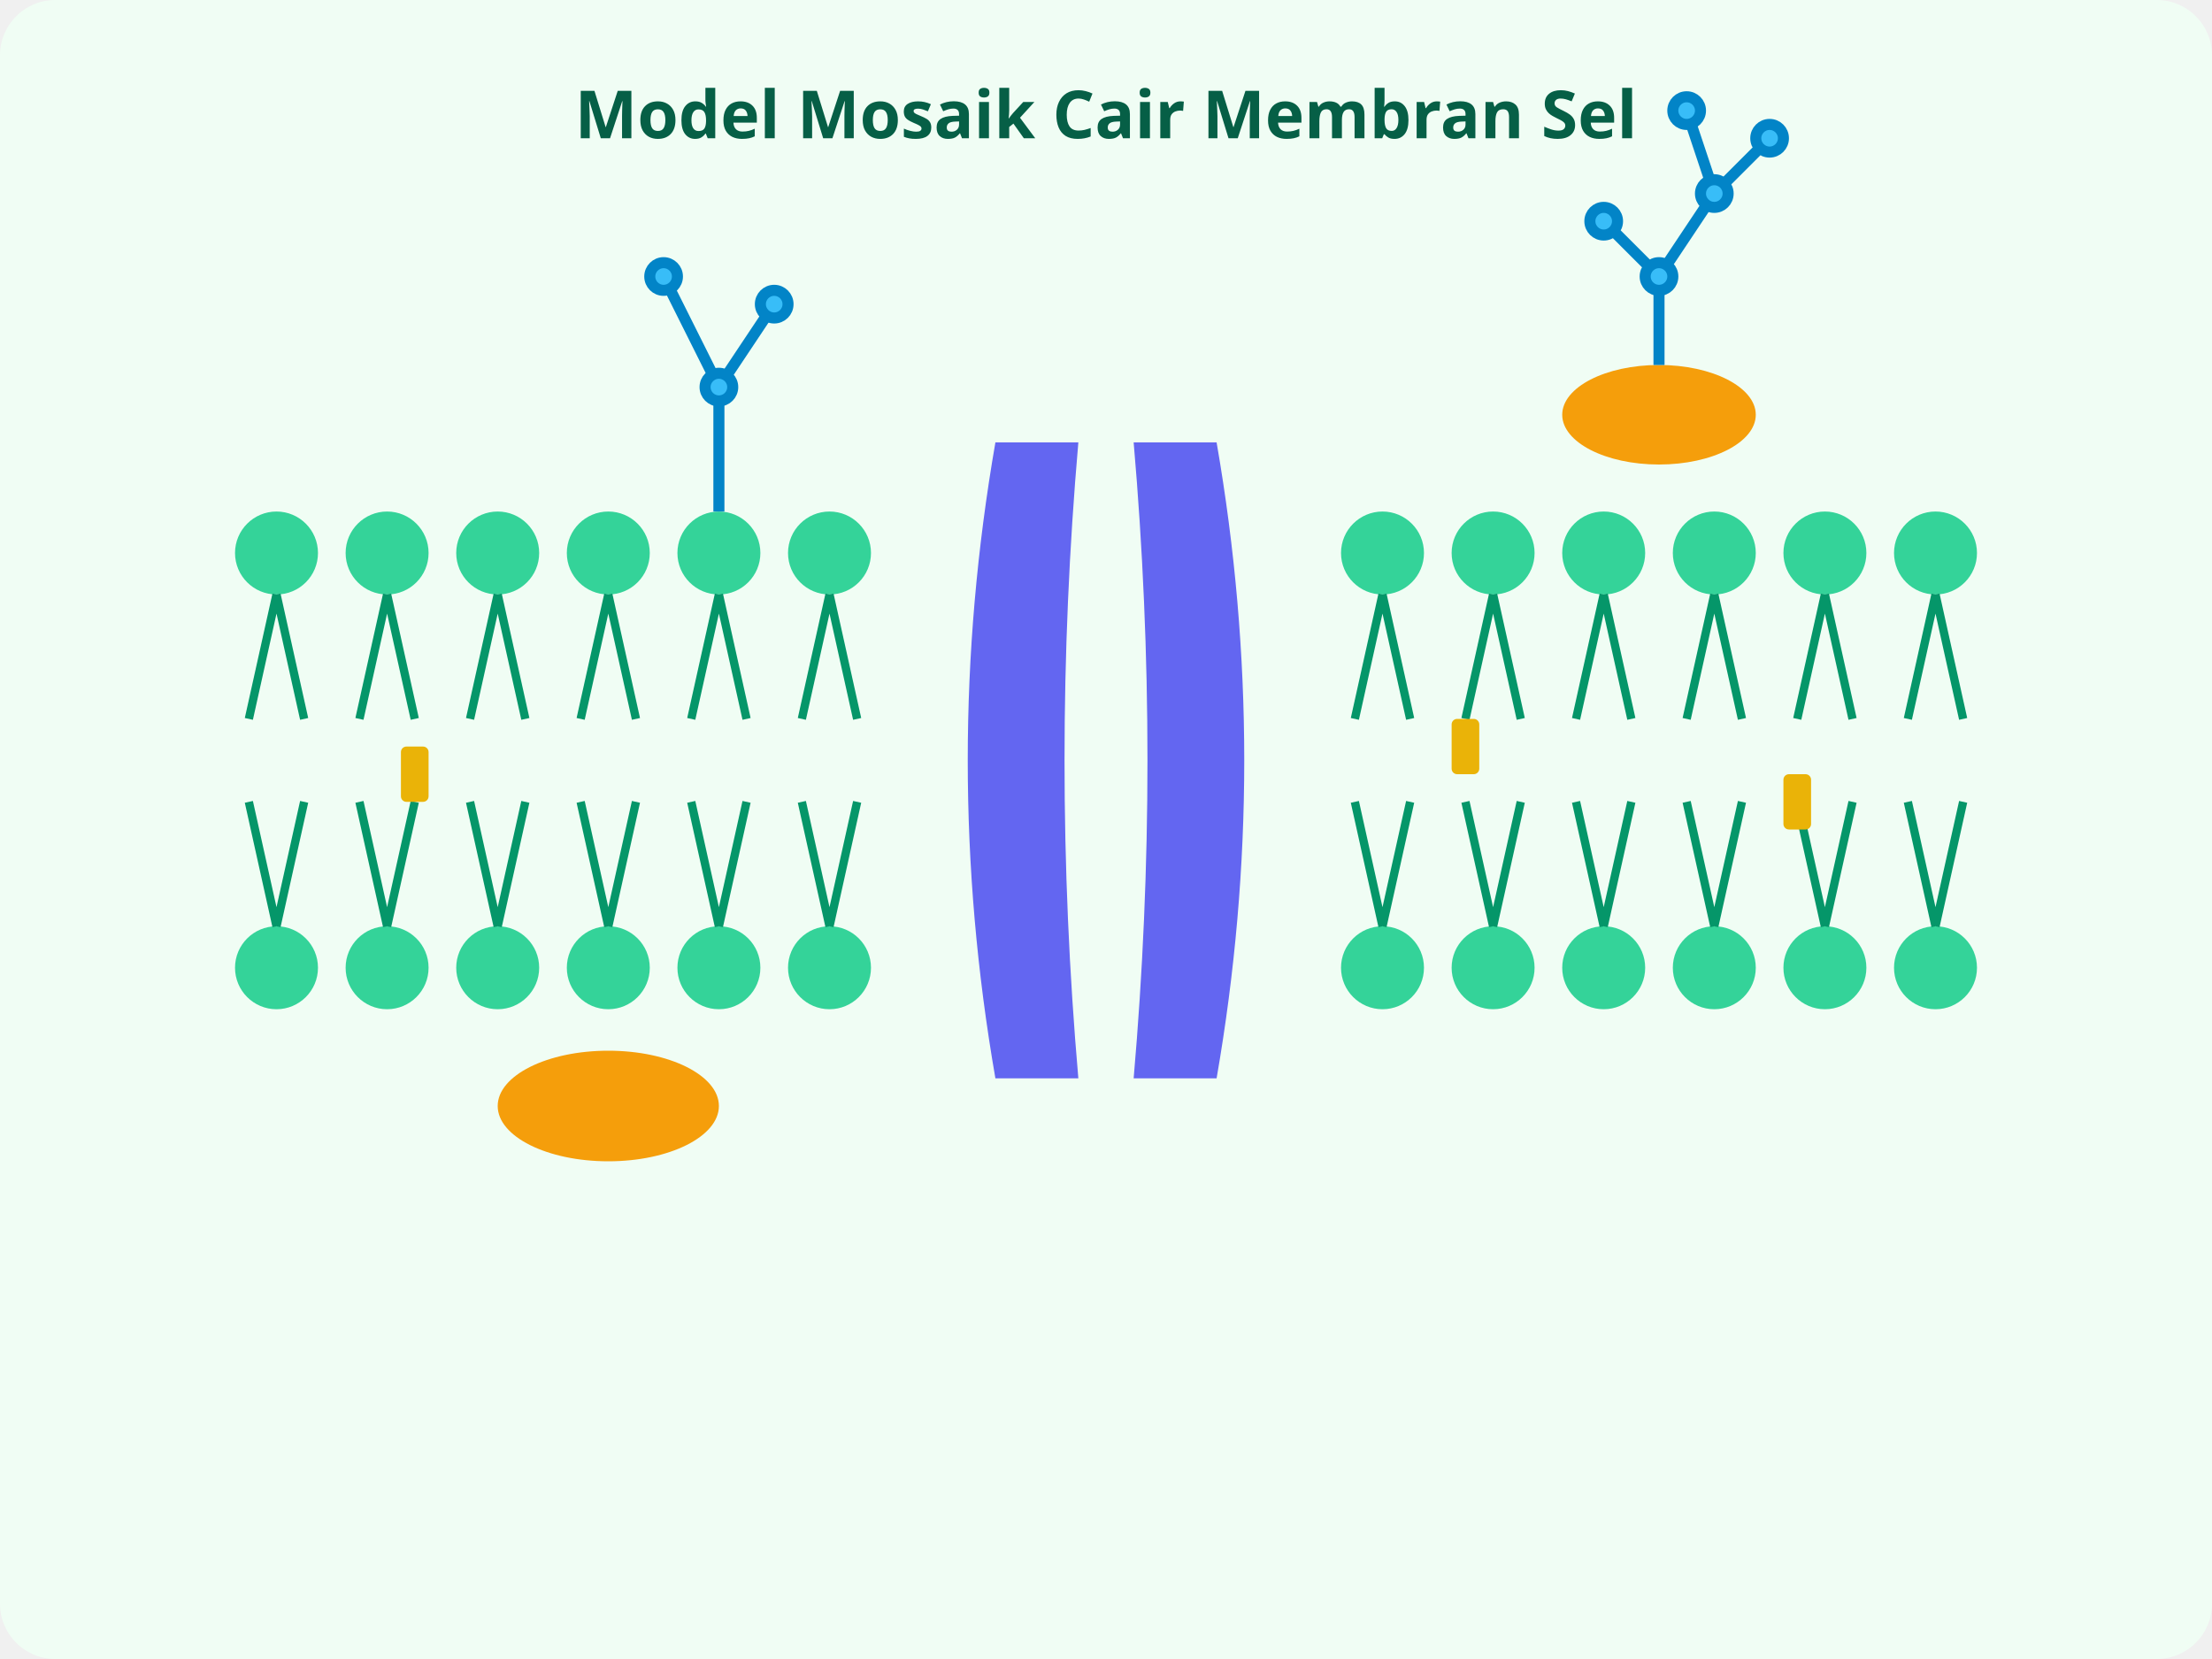
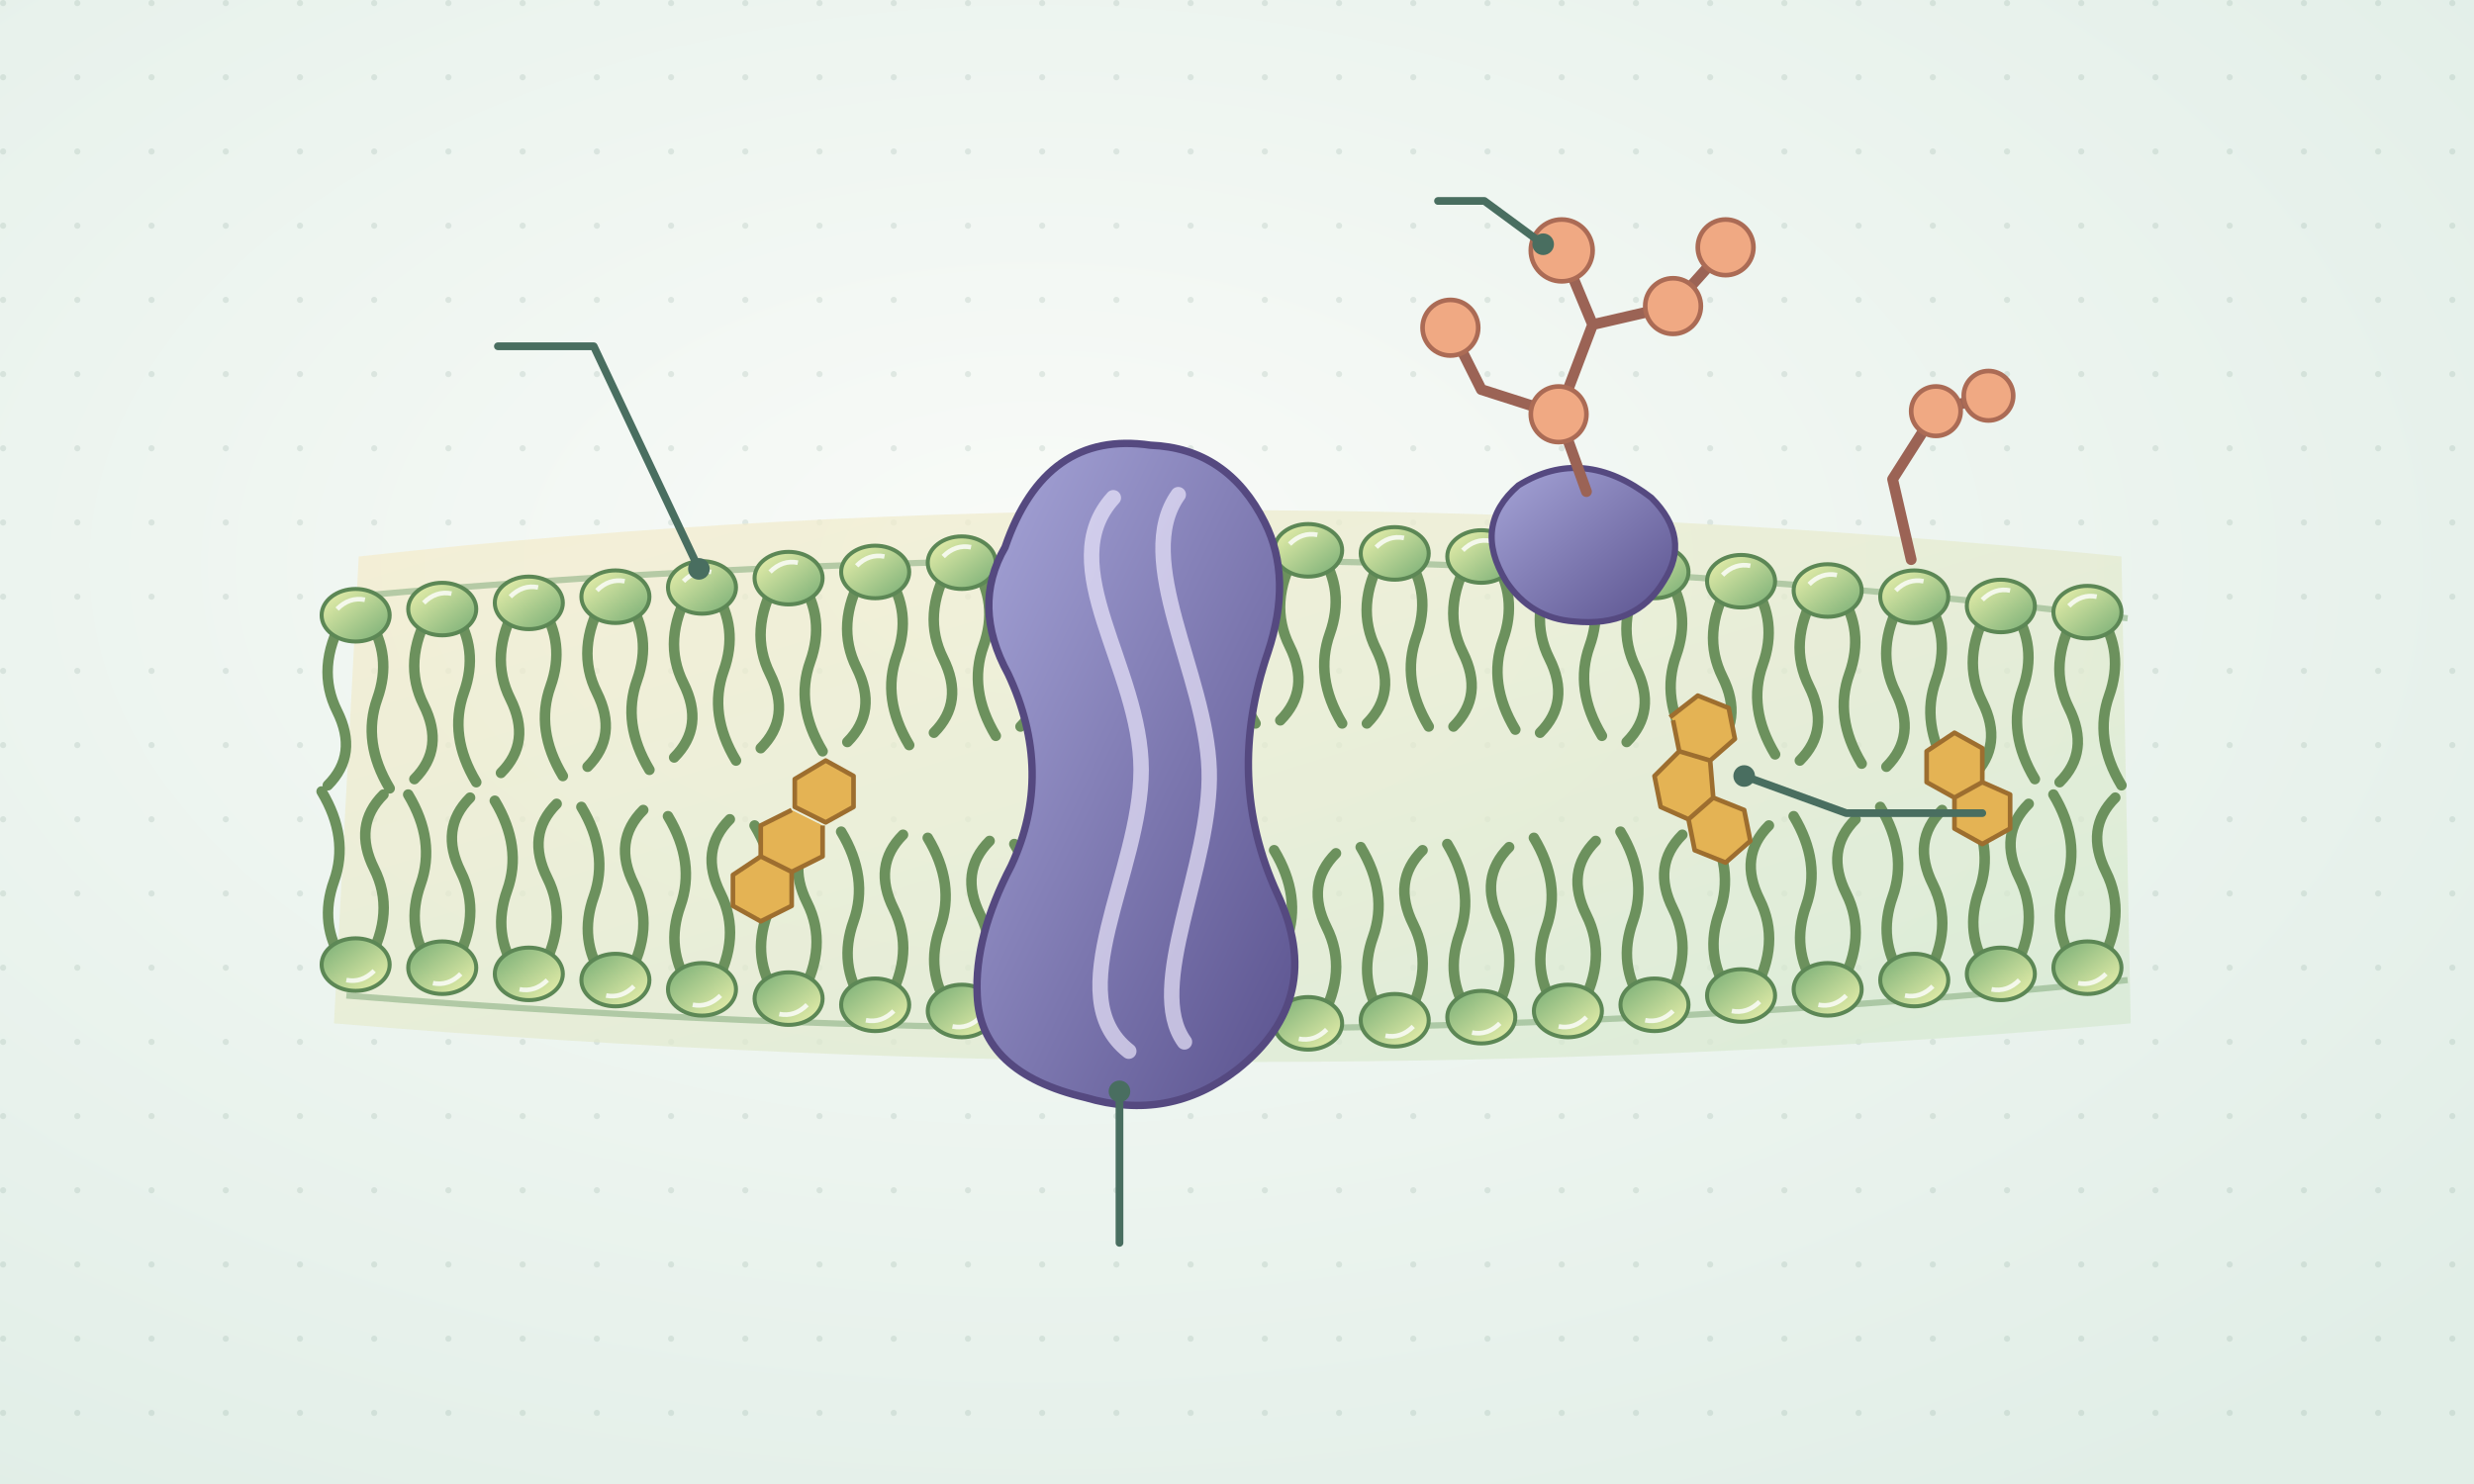
- <svg xmlns="http://www.w3.org/2000/svg" viewBox="0 0 800 600" width="100%" height="100%">
-   <rect width="100%" height="100%" fill="#f0fdf4" rx="20" />
-   <text x="400" y="50" font-family="sans-serif" font-size="24" font-weight="bold" fill="#065f46" text-anchor="middle">Model Mosaik Cair Membran Sel</text>
-   <g fill="#34d399">
-     <circle cx="100" cy="200" r="15" />
-     <circle cx="140" cy="200" r="15" />
-     <circle cx="180" cy="200" r="15" />
-     <circle cx="220" cy="200" r="15" />
-     <circle cx="260" cy="200" r="15" />
-     <circle cx="300" cy="200" r="15" />
-     <circle cx="500" cy="200" r="15" />
-     <circle cx="540" cy="200" r="15" />
-     <circle cx="580" cy="200" r="15" />
-     <circle cx="620" cy="200" r="15" />
-     <circle cx="660" cy="200" r="15" />
-     <circle cx="700" cy="200" r="15" />
+ <svg xmlns="http://www.w3.org/2000/svg" width="800" height="480" viewBox="0 0 800 480">
+   <defs>
+     <radialGradient id="paper" cx="42%" cy="38%" r="76%">
+       <stop stop-color="#f9fbf8" />
+       <stop offset="1" stop-color="#e1eee7" />
+     </radialGradient>
+     <pattern id="grid" width="24" height="24" patternUnits="userSpaceOnUse">
+       <circle cx="1" cy="1" r="1" fill="#4c7765" opacity=".13" />
+     </pattern>
+     <linearGradient id="lipid" x1="0" x2="1" y1="0" y2="1" gradientUnits="objectBoundingBox">
+       <stop stop-color="#eef3ae" />
+       <stop offset="1" stop-color="#77ad75" />
+     </linearGradient>
+     <linearGradient id="protein" x1="0" x2="1" y1="0" y2="1" gradientUnits="objectBoundingBox">
+       <stop stop-color="#a6a5d8" />
+       <stop offset="1" stop-color="#5a528e" />
+     </linearGradient>
+     <linearGradient id="depth" x1="0" x2="1" y1="0" y2="1" gradientUnits="objectBoundingBox">
+       <stop stop-color="#f6eccc" />
+       <stop offset="1" stop-color="#d4e9d1" />
+     </linearGradient>
+     <g id="phospholipid">
+       <path d="M-4 1q-9 16-2 30t-3 24M4 1q8 12 3 26t4 29" fill="none" stroke="#6c915d" stroke-width="3.4" stroke-linecap="round" />
+       <ellipse rx="11" ry="8.5" fill="url(#lipid)" stroke="#5c8755" stroke-width="1.3" />
+       <path d="M-6-2q4-4 9-3" fill="none" stroke="#fff" stroke-width="1.5" opacity=".8" />
+     </g>
+   </defs>
+   <path fill="url(#paper)" d="M0 0h800v480H0Z" />
+   <path fill="url(#grid)" d="M0 0h800v480H0Z" />
+   <path d="M116 180Q384 150 686 180L689 331Q406 356 108 331Z" fill="url(#depth)" opacity=".72" />
+   <path d="M113 193Q411 166 688 200M112 322Q410 346 688 317" fill="none" stroke="#83ac7b" stroke-width="2" opacity=".55" />
+   <use href="#phospholipid" x="115" y="199" />
+   <use href="#phospholipid" x="0" y="0" transform="translate(115 312) rotate(180)" />
+   <use href="#phospholipid" x="143" y="197" />
+   <use href="#phospholipid" x="0" y="0" transform="translate(143 313) rotate(180)" />
+   <use href="#phospholipid" x="171" y="195" />
+   <use href="#phospholipid" x="0" y="0" transform="translate(171 315) rotate(180)" />
+   <use href="#phospholipid" x="199" y="193" />
+   <use href="#phospholipid" x="0" y="0" transform="translate(199 317) rotate(180)" />
+   <use href="#phospholipid" x="227" y="190" />
+   <use href="#phospholipid" x="0" y="0" transform="translate(227 320) rotate(180)" />
+   <use href="#phospholipid" x="255" y="187" />
+   <use href="#phospholipid" x="0" y="0" transform="translate(255 323) rotate(180)" />
+   <use href="#phospholipid" x="283" y="185" />
+   <use href="#phospholipid" x="0" y="0" transform="translate(283 325) rotate(180)" />
+   <use href="#phospholipid" x="311" y="182" />
+   <use href="#phospholipid" x="0" y="0" transform="translate(311 327) rotate(180)" />
+   <use href="#phospholipid" x="339" y="180" />
+   <use href="#phospholipid" x="0" y="0" transform="translate(339 329) rotate(180)" />
+   <use href="#phospholipid" x="367" y="179" />
+   <use href="#phospholipid" x="0" y="0" transform="translate(367 330) rotate(180)" />
+   <use href="#phospholipid" x="395" y="178" />
+   <use href="#phospholipid" x="0" y="0" transform="translate(395 331) rotate(180)" />
+   <use href="#phospholipid" x="423" y="178" />
+   <use href="#phospholipid" x="0" y="0" transform="translate(423 331) rotate(180)" />
+   <use href="#phospholipid" x="451" y="179" />
+   <use href="#phospholipid" x="0" y="0" transform="translate(451 330) rotate(180)" />
+   <use href="#phospholipid" x="479" y="180" />
+   <use href="#phospholipid" x="0" y="0" transform="translate(479 329) rotate(180)" />
+   <use href="#phospholipid" x="507" y="182" />
+   <use href="#phospholipid" x="0" y="0" transform="translate(507 327) rotate(180)" />
+   <use href="#phospholipid" x="535" y="185" />
+   <use href="#phospholipid" x="0" y="0" transform="translate(535 325) rotate(180)" />
+   <use href="#phospholipid" x="563" y="188" />
+   <use href="#phospholipid" x="0" y="0" transform="translate(563 322) rotate(180)" />
+   <use href="#phospholipid" x="591" y="191" />
+   <use href="#phospholipid" x="0" y="0" transform="translate(591 320) rotate(180)" />
+   <use href="#phospholipid" x="619" y="193" />
+   <use href="#phospholipid" x="0" y="0" transform="translate(619 317) rotate(180)" />
+   <use href="#phospholipid" x="647" y="196" />
+   <use href="#phospholipid" x="0" y="0" transform="translate(647 315) rotate(180)" />
+   <use href="#phospholipid" x="675" y="198" />
+   <use href="#phospholipid" x="0" y="0" transform="translate(675 313) rotate(180)" />
+   <g fill="#e4b354" stroke="#9d6e2f" stroke-width="1.5" stroke-linejoin="round">
+     <path d="M540 232l9-7 10 4 2 10-8 7-10-3-2-10m2 10-8 8 2 10 9 4 8-7-1-12m-7 19 2 10 10 4 8-7-2-10-10-4" />
+     <path d="M257 252l10-6 9 5v10l-9 5-10-5zm-1 10-10 5v10l10 5 10-5v-10m-20 10-9 6v10l9 5 10-5v-11" />
+     <path d="M623 243l9-6 9 5v11l-9 5-9-5zm9 15v10l9 5 9-5v-11l-9-4" />
  </g>
-   <g fill="#34d399">
-     <circle cx="100" cy="350" r="15" />
-     <circle cx="140" cy="350" r="15" />
-     <circle cx="180" cy="350" r="15" />
-     <circle cx="220" cy="350" r="15" />
-     <circle cx="260" cy="350" r="15" />
-     <circle cx="300" cy="350" r="15" />
-     <circle cx="500" cy="350" r="15" />
-     <circle cx="540" cy="350" r="15" />
-     <circle cx="580" cy="350" r="15" />
-     <circle cx="620" cy="350" r="15" />
-     <circle cx="660" cy="350" r="15" />
-     <circle cx="700" cy="350" r="15" />
+   <path d="M325 177q13-38 47-33 25 1 37 25 9 18 1 42-14 41 3 78 16 34-13 57-22 17-49 9-34-8-35-33-1-19 11-42 14-30-1-62-12-22-1-41z" fill="url(#protein)" stroke="#554980" stroke-width="2.4" />
+   <path d="M360 161c-20 22 9 55 9 88s-27 73-4 91M381 160c-15 21 9 58 10 89s-21 70-8 88" fill="none" stroke="#eeeafd" stroke-opacity=".67" stroke-width="5" stroke-linecap="round" />
+   <path d="M487 188q-11-18 4-31 21-13 43 4 13 13 4 27-9 15-29 13-14-1-22-13z" fill="url(#protein)" stroke="#554980" stroke-width="2" />
+   <g fill="none" stroke="#9b6355" stroke-width="3.5" stroke-linecap="round" stroke-linejoin="round">
+     <path d="M513 159l-9-25 11-29-10-24m10 24 26-6 17-19m-54 54-25-8-10-20m149 75-6-26 14-22 17-5" />
  </g>
-   <g stroke="#059669" stroke-width="3" fill="none">
-     <path d="M100 215 L90 260 M100 215 L110 260" />
-     <path d="M140 215 L130 260 M140 215 L150 260" />
-     <path d="M180 215 L170 260 M180 215 L190 260" />
-     <path d="M220 215 L210 260 M220 215 L230 260" />
-     <path d="M260 215 L250 260 M260 215 L270 260" />
-     <path d="M300 215 L290 260 M300 215 L310 260" />
-     <path d="M500 215 L490 260 M500 215 L510 260" />
-     <path d="M540 215 L530 260 M540 215 L550 260" />
-     <path d="M580 215 L570 260 M580 215 L590 260" />
-     <path d="M620 215 L610 260 M620 215 L630 260" />
-     <path d="M660 215 L650 260 M660 215 L670 260" />
-     <path d="M700 215 L690 260 M700 215 L710 260" />
+   <g fill="#f0a983" stroke="#ab6b55" stroke-width="1.5">
+     <circle cx="505" cy="81" r="10" />
+     <circle cx="541" cy="99" r="9" />
+     <circle cx="558" cy="80" r="9" />
+     <circle cx="504" cy="134" r="9" />
+     <circle cx="469" cy="106" r="9" />
+     <circle cx="626" cy="133" r="8" />
+     <circle cx="643" cy="128" r="8" />
  </g>
-   <g stroke="#059669" stroke-width="3" fill="none">
-     <path d="M100 335 L90 290 M100 335 L110 290" />
-     <path d="M140 335 L130 290 M140 335 L150 290" />
-     <path d="M180 335 L170 290 M180 335 L190 290" />
-     <path d="M220 335 L210 290 M220 335 L230 290" />
-     <path d="M260 335 L250 290 M260 335 L270 290" />
-     <path d="M300 335 L290 290 M300 335 L310 290" />
-     <path d="M500 335 L490 290 M500 335 L510 290" />
-     <path d="M540 335 L530 290 M540 335 L550 290" />
-     <path d="M580 335 L570 290 M580 335 L590 290" />
-     <path d="M620 335 L610 290 M620 335 L630 290" />
-     <path d="M660 335 L650 290 M660 335 L670 290" />
-     <path d="M700 335 L690 290 M700 335 L710 290" />
-   </g>
-   <path d="M360 160 Q340 275 360 390 L390 390 Q380 275 390 160 Z" fill="#6366f1" />
-   <path d="M440 160 Q460 275 440 390 L410 390 Q420 275 410 160 Z" fill="#6366f1" />
-   <ellipse cx="220" cy="400" rx="40" ry="20" fill="#f59e0b" />
-   <ellipse cx="600" cy="150" rx="35" ry="18" fill="#f59e0b" />
-   <g stroke="#0284c7" stroke-width="4" fill="none">
-     <path d="M600 132 L600 100 L580 80 M600 100 L620 70 M620 70 L640 50 M620 70 L610 40" />
-     <circle cx="600" cy="100" r="5" fill="#38bdf8" />
-     <circle cx="580" cy="80" r="5" fill="#38bdf8" />
-     <circle cx="620" cy="70" r="5" fill="#38bdf8" />
-     <circle cx="640" cy="50" r="5" fill="#38bdf8" />
-     <circle cx="610" cy="40" r="5" fill="#38bdf8" />
-   </g>
-   <g stroke="#0284c7" stroke-width="4" fill="none">
-     <path d="M260 185 L260 140 L280 110 M260 140 L240 100" />
-     <circle cx="260" cy="140" r="5" fill="#38bdf8" />
-     <circle cx="280" cy="110" r="5" fill="#38bdf8" />
-     <circle cx="240" cy="100" r="5" fill="#38bdf8" />
-   </g>
-   <g fill="#eab308">
-     <rect x="145" y="270" width="10" height="20" rx="2" />
-     <rect x="525" y="260" width="10" height="20" rx="2" />
-     <rect x="645" y="280" width="10" height="20" rx="2" />
+   <path d="M161 112h31l34 72M362 402v-49M641 263h-44l-33-12M465 65h15l19 14" fill="none" stroke="#496e60" stroke-width="2.5" stroke-linecap="round" stroke-linejoin="round" />
+   <g fill="#496e60">
+     <circle cx="226" cy="184" r="3.5" />
+     <circle cx="362" cy="353" r="3.5" />
+     <circle cx="564" cy="251" r="3.5" />
+     <circle cx="499" cy="79" r="3.5" />
  </g>
</svg>
